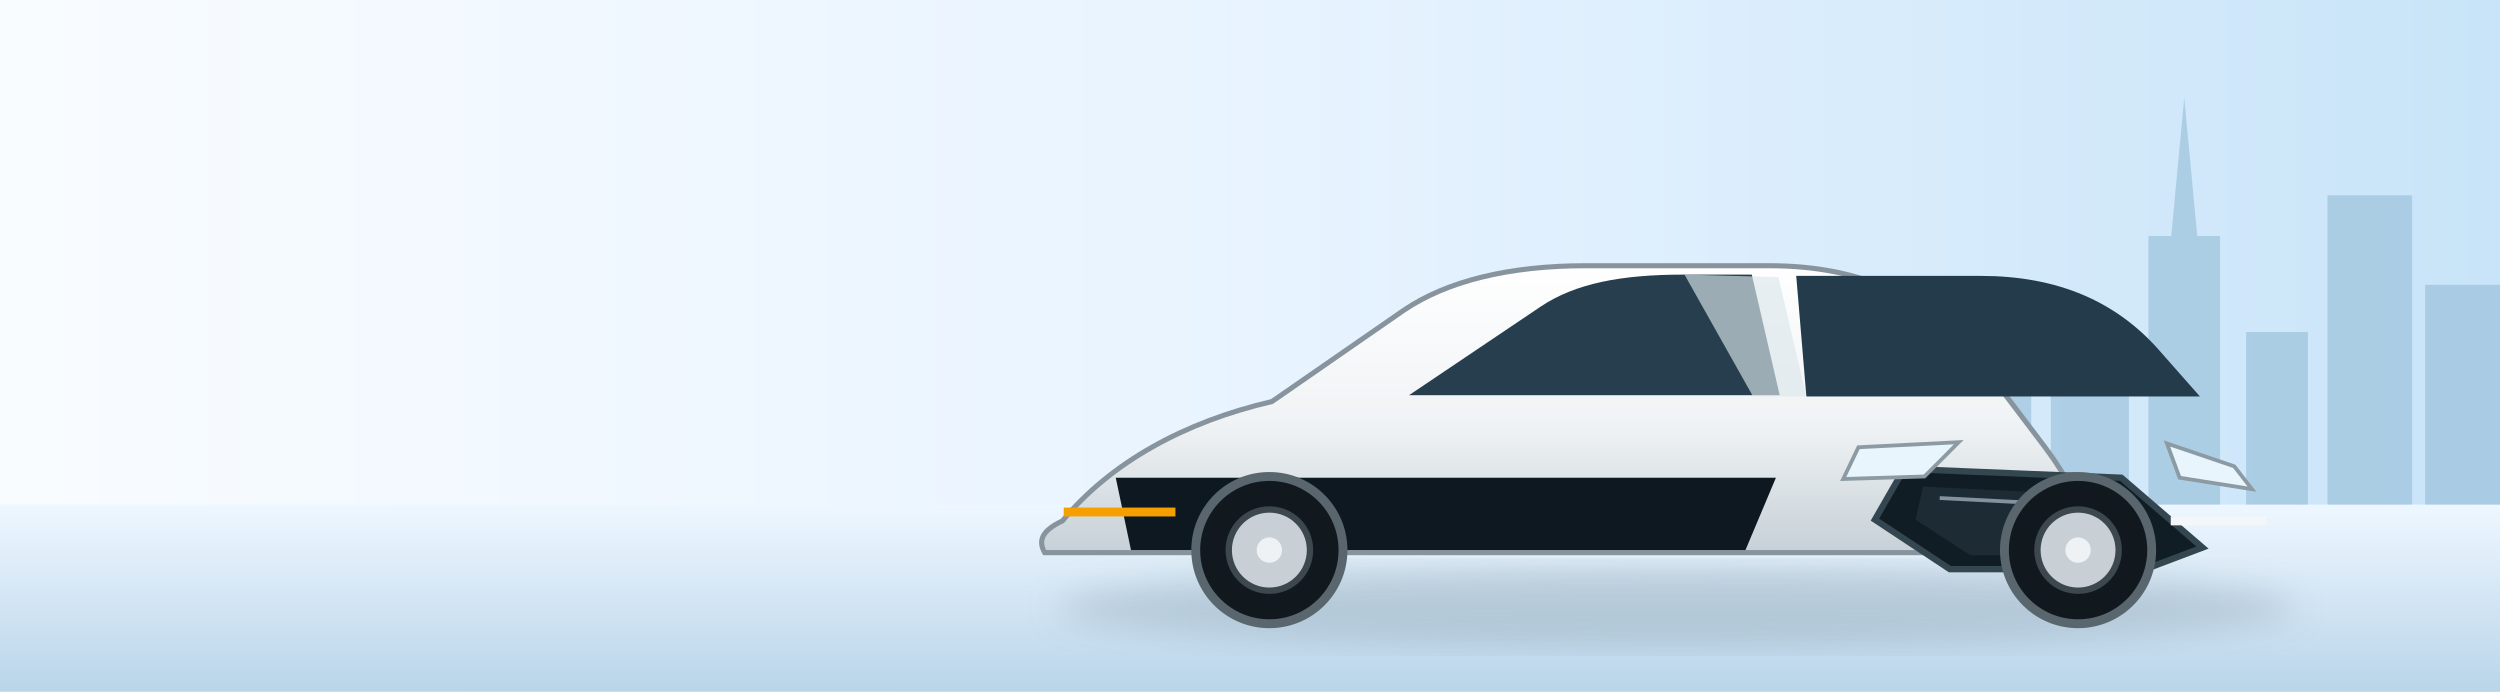
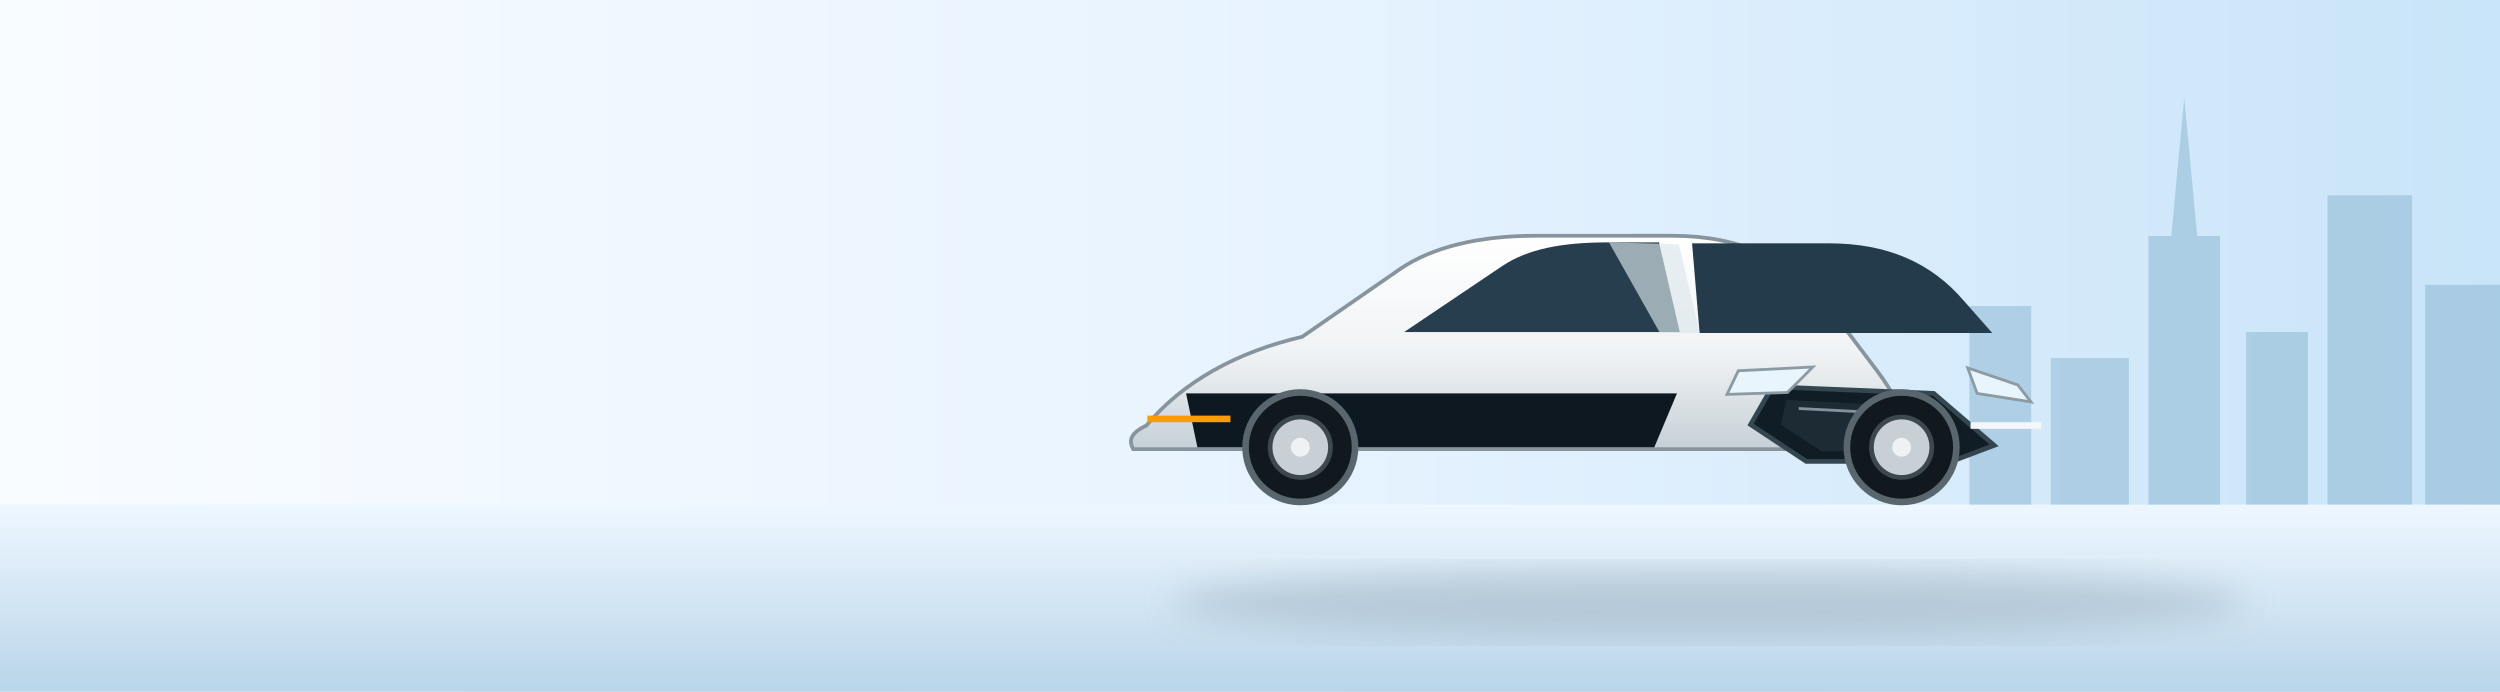
<svg xmlns="http://www.w3.org/2000/svg" viewBox="0 0 1536 425">
  <defs>
    <linearGradient id="sky" x1="0" y1="0" x2="1" y2="0">
      <stop stop-color="#f9fcff" />
      <stop offset=".52" stop-color="#e7f3ff" />
      <stop offset="1" stop-color="#c8e4f8" />
    </linearGradient>
    <linearGradient id="road" x1="0" y1="0" x2="0" y2="1">
      <stop stop-color="#eef7ff" />
      <stop offset="1" stop-color="#b9d5e9" />
    </linearGradient>
    <linearGradient id="body" x1="0" y1="0" x2="0" y2="1">
      <stop stop-color="#fff" />
      <stop offset=".55" stop-color="#f0f3f5" />
      <stop offset="1" stop-color="#c6d0d6" />
    </linearGradient>
    <filter id="blur">
      <feGaussianBlur stdDeviation="10" />
    </filter>
  </defs>
  <rect width="1536" height="425" fill="url(#sky)" />
  <rect y="310" width="1536" height="115" fill="url(#road)" />
  <g fill="#8eb8d4" opacity=".55">
    <rect x="1210" y="188" width="38" height="122" />
    <rect x="1260" y="220" width="48" height="90" />
    <rect x="1320" y="145" width="44" height="165" />
    <rect x="1380" y="204" width="38" height="106" />
    <rect x="1430" y="120" width="52" height="190" />
    <rect x="1490" y="175" width="46" height="135" />
    <polygon points="1342,60 1350,145 1334,145" />
  </g>
-   <ellipse cx="1030" cy="373" rx="380" ry="25" fill="#627889" opacity=".25" filter="url(#blur)" />
-   <g transform="translate(620 150) scale(.78)">
+   <ellipse cx="1050" cy="370" rx="330" ry="22" fill="#627889" opacity=".25" filter="url(#blur)" />
+   <g transform="translate(680 135) scale(.58)">
    <path d="M42 218c38-46 96-78 165-94l104-72c34-23 83-35 143-35h145c72 0 128 25 167 77l50 66c18 24 27 43 27 58v25H28c-5-9-3-17 14-25z" fill="url(#body)" stroke="#87949d" stroke-width="4" />
    <path d="M315 119l104-70c27-18 63-25 112-25h54l22 95z" fill="#263e4e" />
    <path d="M620 25h145c61 0 108 20 143 61l30 34H628z" fill="#233b4b" />
    <path d="M606 26l22 94h-42l-54-96z" fill="#dce6eb" opacity=".65" />
    <path d="M84 184h520l-24 57H96z" fill="#0d1820" />
    <path d="M705 177l171 7 64 55-45 17H741l-59-39z" fill="#111d25" stroke="#344650" stroke-width="5" />
    <path d="M720 191l142 7 39 35-33 12H757l-43-28z" fill="#1d2b34" />
    <path d="M733 200l117 6" stroke="#83939d" stroke-width="3" />
    <path d="M669 160l79-4-27 27-64 2z" fill="#e8f5fc" stroke="#8c9aa3" stroke-width="3" />
    <path d="M912 157l53 18 14 18-57-9z" fill="#e8f5fc" stroke="#8c9aa3" stroke-width="3" />
    <path d="M43 211h88" stroke="#f5a000" stroke-width="7" />
    <path d="M915 218h75" stroke="#f3f7f9" stroke-width="7" />
    <g fill="#11191f" stroke="#59666d" stroke-width="7">
      <circle cx="205" cy="241" r="58" />
      <circle cx="842" cy="241" r="58" />
    </g>
    <g fill="#c8d0d5" stroke="#3c474e" stroke-width="5">
      <circle cx="205" cy="241" r="32" />
      <circle cx="842" cy="241" r="32" />
    </g>
    <g fill="#eef2f4">
      <circle cx="205" cy="241" r="10" />
      <circle cx="842" cy="241" r="10" />
    </g>
  </g>
</svg>
